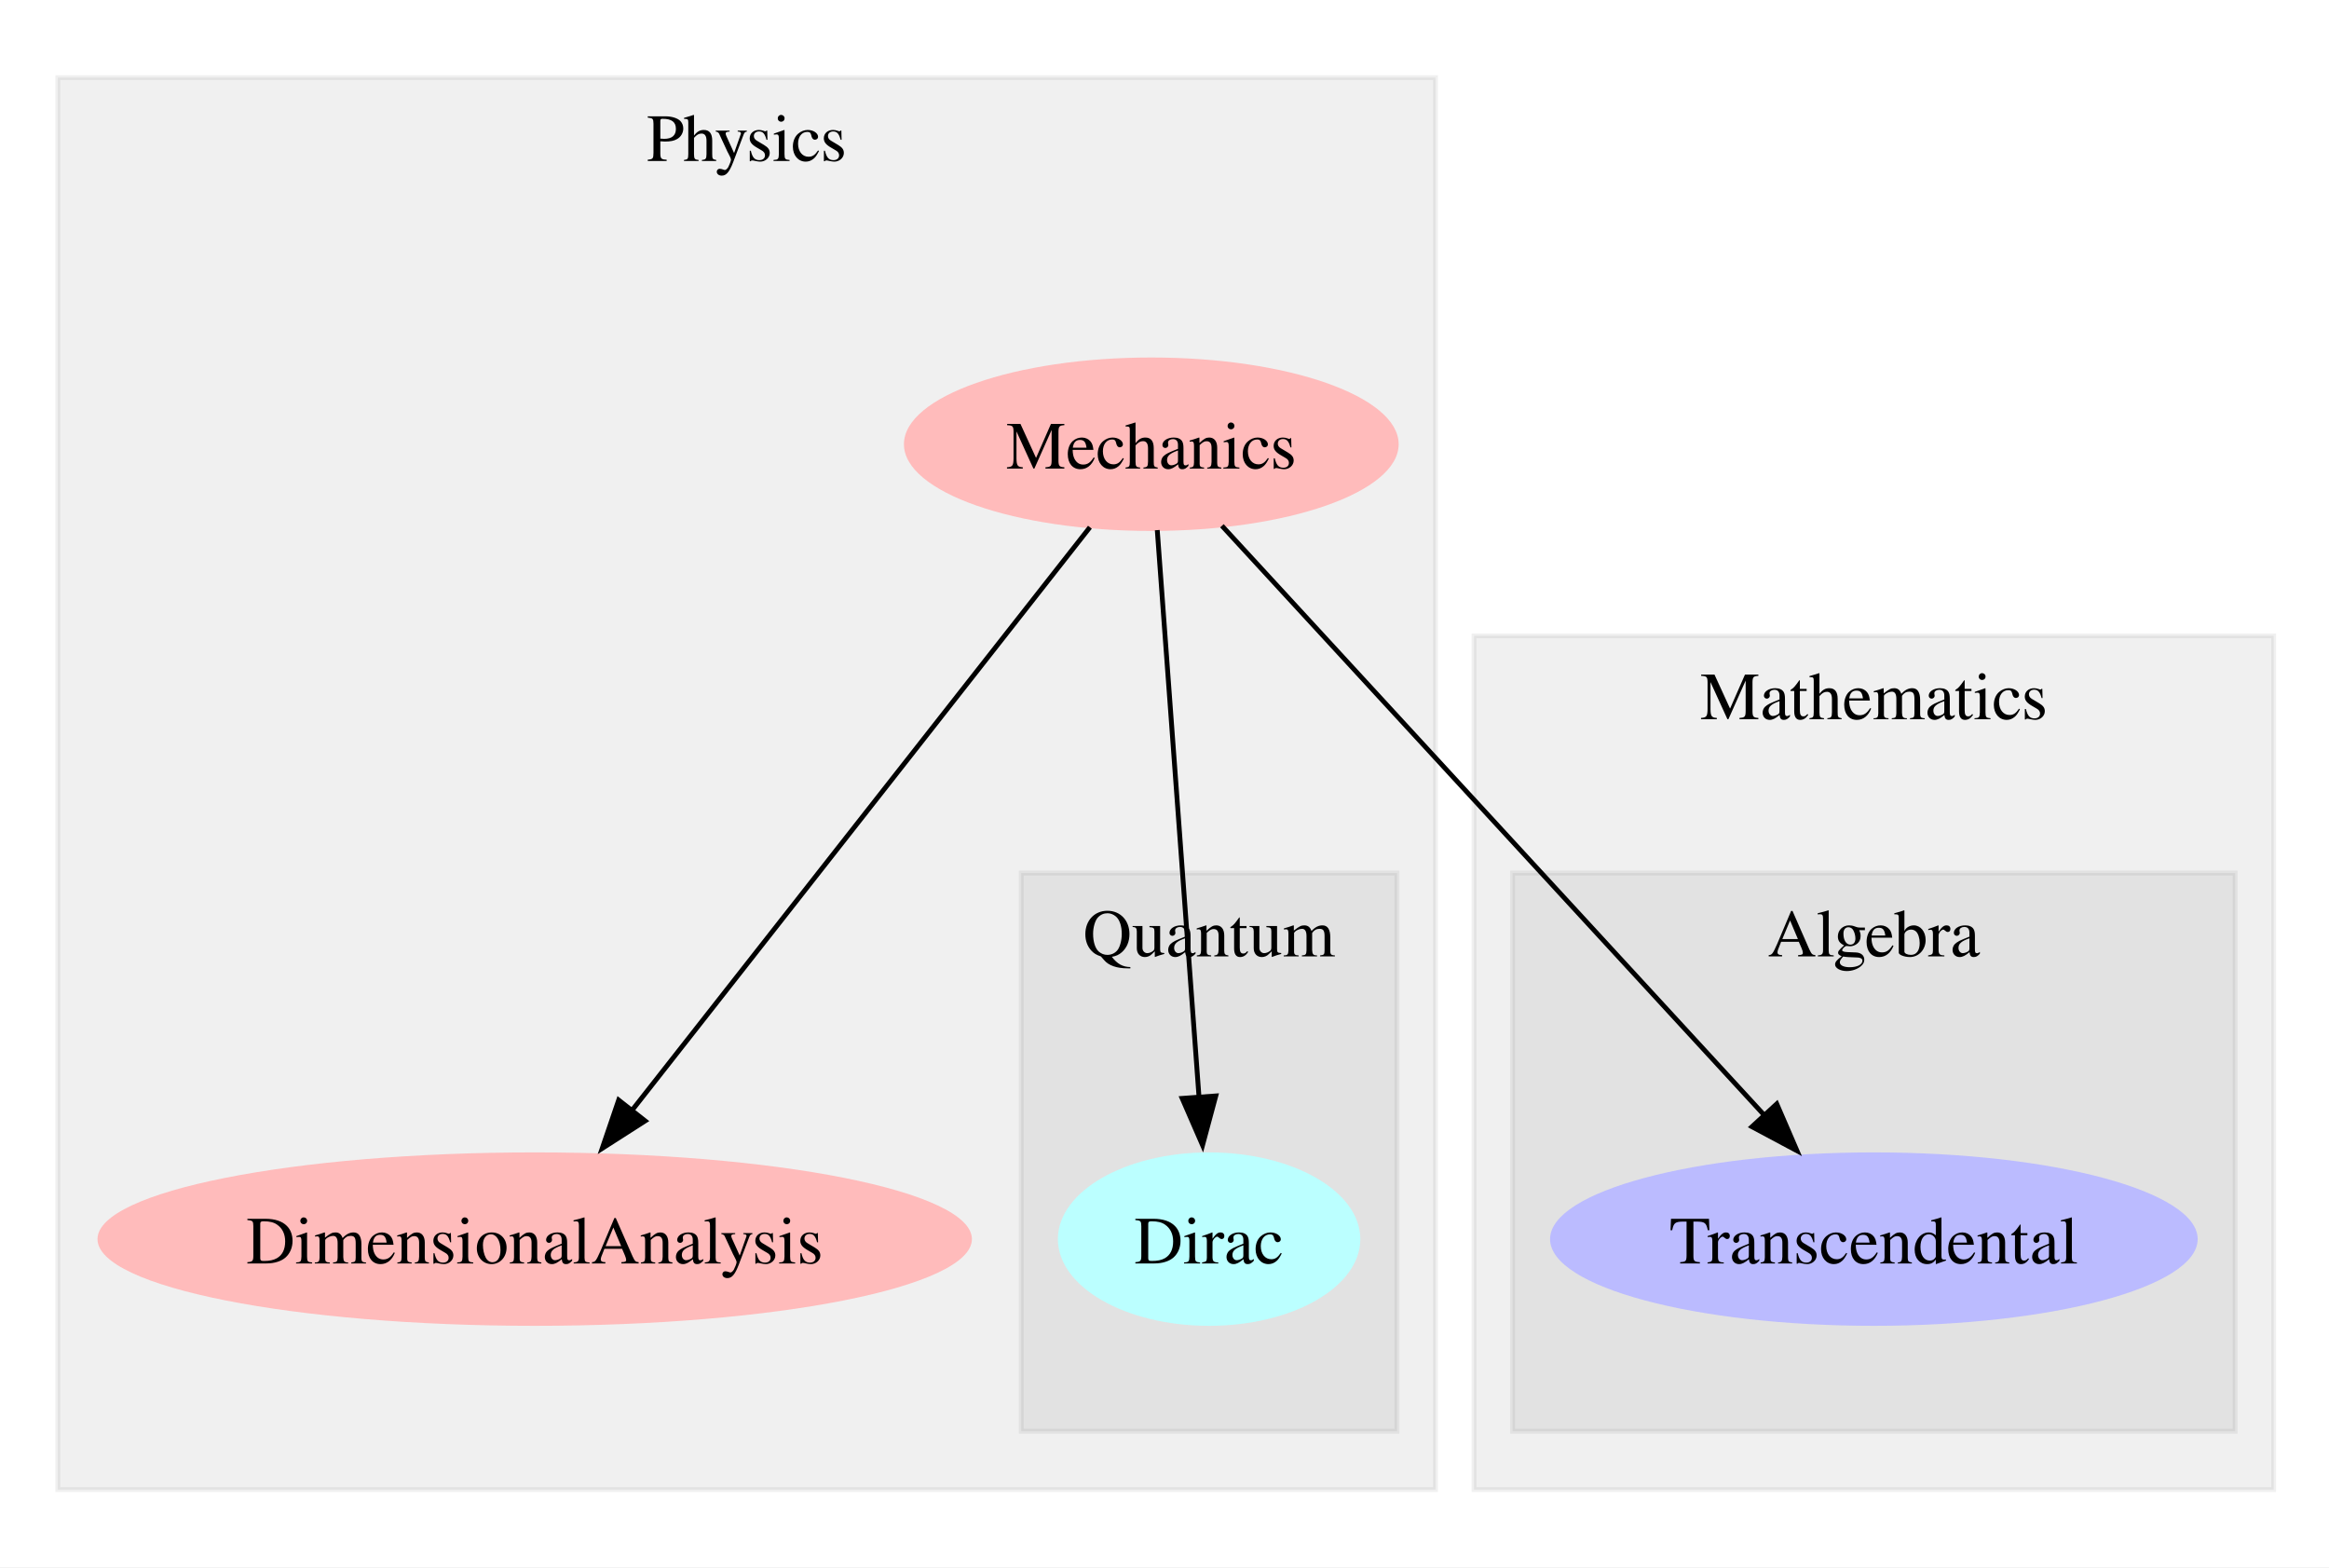
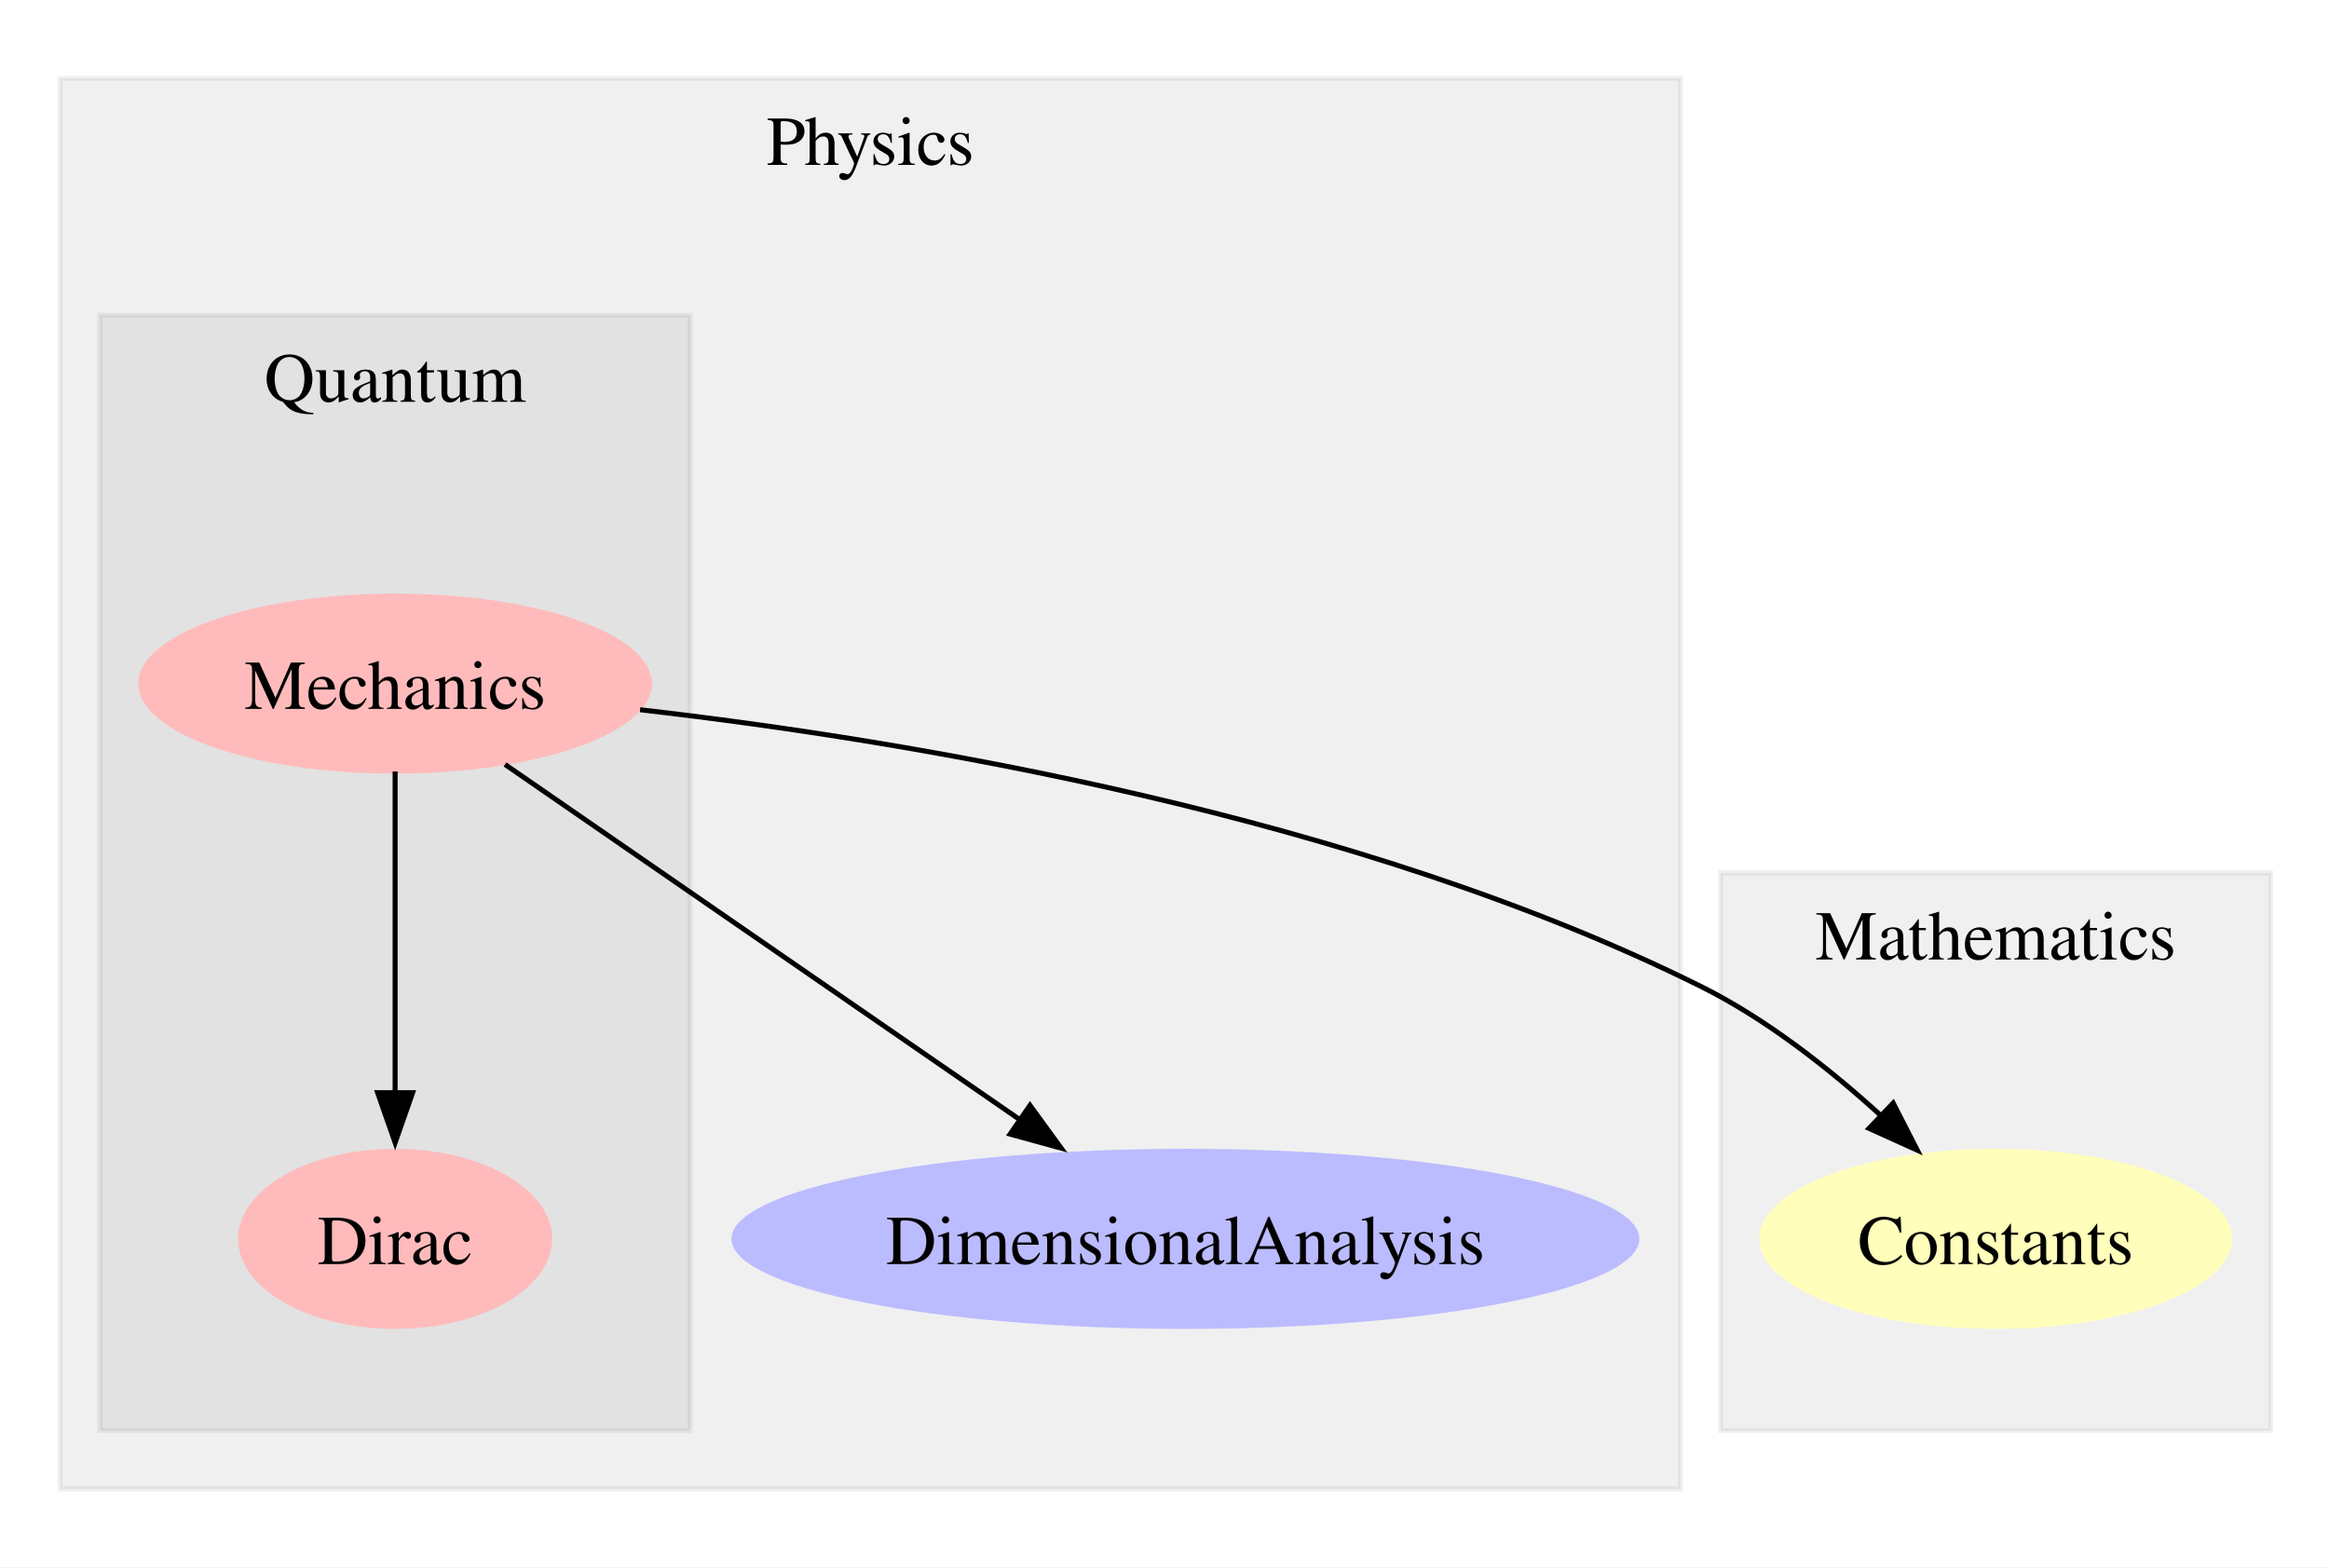
<svg xmlns="http://www.w3.org/2000/svg" width="428pt" height="288pt" viewBox="0.00 0.00 428.00 288.00">
-   <g id="graph0" class="graph" transform="scale(0.885246 0.885246) rotate(0) translate(4 321.33)">
-     <polygon fill="white" stroke="none" points="-4,4 -4,-321.33 480,-321.33 480,4 -4,4" />
+   <g id="graph0" class="graph" transform="scale(0.919149 0.919149) rotate(0) translate(4 309.33)">
+     <polygon fill="white" stroke="none" points="-4,4 -4,-309.33 462,-309.33 462,4 -4,4" />
    <g id="clust1" class="cluster">
-       <polygon fill="#000000" fill-opacity="0.059" stroke="#000000" stroke-opacity="0.059" points="302,-12.12 302,-189.34 468,-189.34 468,-12.12 302,-12.12" />
-       <text xml:space="preserve" text-anchor="middle" x="385" y="-172.04" font-family="Times,serif" font-size="14.00">Mathematics</text>
+       <polygon fill="#000000" fill-opacity="0.059" stroke="#000000" stroke-opacity="0.059" points="340,-23.32 340,-134.81 450,-134.81 450,-23.32 340,-23.32" />
+       <text xml:space="preserve" text-anchor="middle" x="395" y="-117.51" font-family="Times,serif" font-size="14.00">Mathematics</text>
    </g>
    <g id="clust2" class="cluster">
-       <polygon fill="#000000" fill-opacity="0.059" stroke="#000000" stroke-opacity="0.059" points="310,-24.24 310,-140.11 460,-140.11 460,-24.24 310,-24.24" />
-       <text xml:space="preserve" text-anchor="middle" x="385" y="-122.81" font-family="Times,serif" font-size="14.00">Algebra</text>
+       <polygon fill="#000000" fill-opacity="0.059" stroke="#000000" stroke-opacity="0.059" points="8,-11.66 8,-293.67 332,-293.67 332,-11.66 8,-11.66" />
+       <text xml:space="preserve" text-anchor="middle" x="170" y="-276.37" font-family="Times,serif" font-size="14.00">Physics</text>
    </g>
    <g id="clust3" class="cluster">
-       <polygon fill="#000000" fill-opacity="0.059" stroke="#000000" stroke-opacity="0.059" points="8,-12.12 8,-305.22 294,-305.22 294,-12.12 8,-12.12" />
-       <text xml:space="preserve" text-anchor="middle" x="151" y="-287.92" font-family="Times,serif" font-size="14.00">Physics</text>
-     </g>
-     <g id="clust4" class="cluster">
-       <polygon fill="#000000" fill-opacity="0.059" stroke="#000000" stroke-opacity="0.059" points="208,-24.24 208,-140.11 286,-140.11 286,-24.24 208,-24.24" />
-       <text xml:space="preserve" text-anchor="middle" x="247" y="-122.81" font-family="Times,serif" font-size="14.00">Quantum</text>
+       <polygon fill="#000000" fill-opacity="0.059" stroke="#000000" stroke-opacity="0.059" points="16,-23.32 16,-246.31 134,-246.31 134,-23.32 16,-23.32" />
+       <text xml:space="preserve" text-anchor="middle" x="75" y="-229.01" font-family="Times,serif" font-size="14.00">Quantum</text>
    </g>
    <g id="node1" class="node">
-       <ellipse fill="#bbbbff" stroke="black" stroke-width="0" cx="385" cy="-64.12" rx="67.22" ry="18" />
-       <text xml:space="preserve" text-anchor="middle" x="385" y="-59.07" font-family="Times,serif" font-size="14.00">Transcendental</text>
+       <ellipse fill="#ffffbb" stroke="black" stroke-width="0" cx="395" cy="-61.66" rx="47.26" ry="18" />
+       <text xml:space="preserve" text-anchor="middle" x="395" y="-56.61" font-family="Times,serif" font-size="14.00">Constants</text>
    </g>
    <g id="node2" class="node">
-       <ellipse fill="#ffbbbb" stroke="black" stroke-width="0" cx="107" cy="-64.12" rx="90.76" ry="18" />
-       <text xml:space="preserve" text-anchor="middle" x="107" y="-59.07" font-family="Times,serif" font-size="14.00">DimensionalAnalysis</text>
+       <ellipse fill="#bbbbff" stroke="black" stroke-width="0" cx="233" cy="-61.66" rx="90.76" ry="18" />
+       <text xml:space="preserve" text-anchor="middle" x="233" y="-56.61" font-family="Times,serif" font-size="14.00">DimensionalAnalysis</text>
    </g>
    <g id="node3" class="node">
-       <ellipse fill="#ffbbbb" stroke="black" stroke-width="0" cx="235" cy="-229.12" rx="51.35" ry="18" />
-       <text xml:space="preserve" text-anchor="middle" x="235" y="-224.07" font-family="Times,serif" font-size="14.00">Mechanics</text>
+       <ellipse fill="#ffbbbb" stroke="black" stroke-width="0" cx="75" cy="-61.66" rx="31.39" ry="18" />
+       <text xml:space="preserve" text-anchor="middle" x="75" y="-56.61" font-family="Times,serif" font-size="14.00">Dirac</text>
+     </g>
+     <g id="node4" class="node">
+       <ellipse fill="#ffbbbb" stroke="black" stroke-width="0" cx="75" cy="-172.66" rx="51.35" ry="18" />
+       <text xml:space="preserve" text-anchor="middle" x="75" y="-167.61" font-family="Times,serif" font-size="14.00">Mechanics</text>
    </g>
    <g id="edge1" class="edge">
-       <path fill="none" stroke="black" d="M249.66,-212.19C275.91,-183.66 331.13,-123.65 362.32,-89.77" />
-       <polygon fill="black" stroke="black" points="364.84,-92.19 369.04,-82.46 359.69,-87.45 364.84,-92.19" />
+       <path fill="none" stroke="black" d="M123.97,-167.44C178.21,-161.22 267.12,-146.38 336,-112.16 349.15,-105.63 361.88,-95.59 372.12,-86.25" />
+       <polygon fill="black" stroke="black" points="374.51,-88.81 379.34,-79.38 369.68,-83.74 374.51,-88.81" />
    </g>
    <g id="edge2" class="edge">
-       <path fill="none" stroke="black" d="M222.26,-211.89C199.95,-183.48 153.65,-124.53 127.02,-90.62" />
-       <polygon fill="black" stroke="black" points="129.93,-88.66 121.01,-82.95 124.43,-92.98 129.93,-88.66" />
-     </g>
-     <g id="node4" class="node">
-       <ellipse fill="#bbffff" stroke="black" stroke-width="0" cx="247" cy="-64.12" rx="31.39" ry="18" />
-       <text xml:space="preserve" text-anchor="middle" x="247" y="-59.07" font-family="Times,serif" font-size="14.00">Dirac</text>
+       <path fill="none" stroke="black" d="M96.97,-156.5C123.79,-138 169.38,-106.55 200.32,-85.2" />
+       <polygon fill="black" stroke="black" points="201.93,-88.35 208.17,-79.79 197.95,-82.59 201.93,-88.35" />
    </g>
    <g id="edge3" class="edge">
-       <path fill="none" stroke="black" d="M236.24,-211.29C238.29,-183.47 242.4,-127.6 244.91,-93.56" />
-       <polygon fill="black" stroke="black" points="248.39,-93.84 245.64,-83.61 241.41,-93.33 248.39,-93.84" />
+       <path fill="none" stroke="black" d="M75,-155.1C75,-138.06 75,-111.18 75,-90.79" />
+       <polygon fill="black" stroke="black" points="78.5,-90.88 75,-80.88 71.5,-90.88 78.5,-90.88" />
    </g>
  </g>
</svg>
